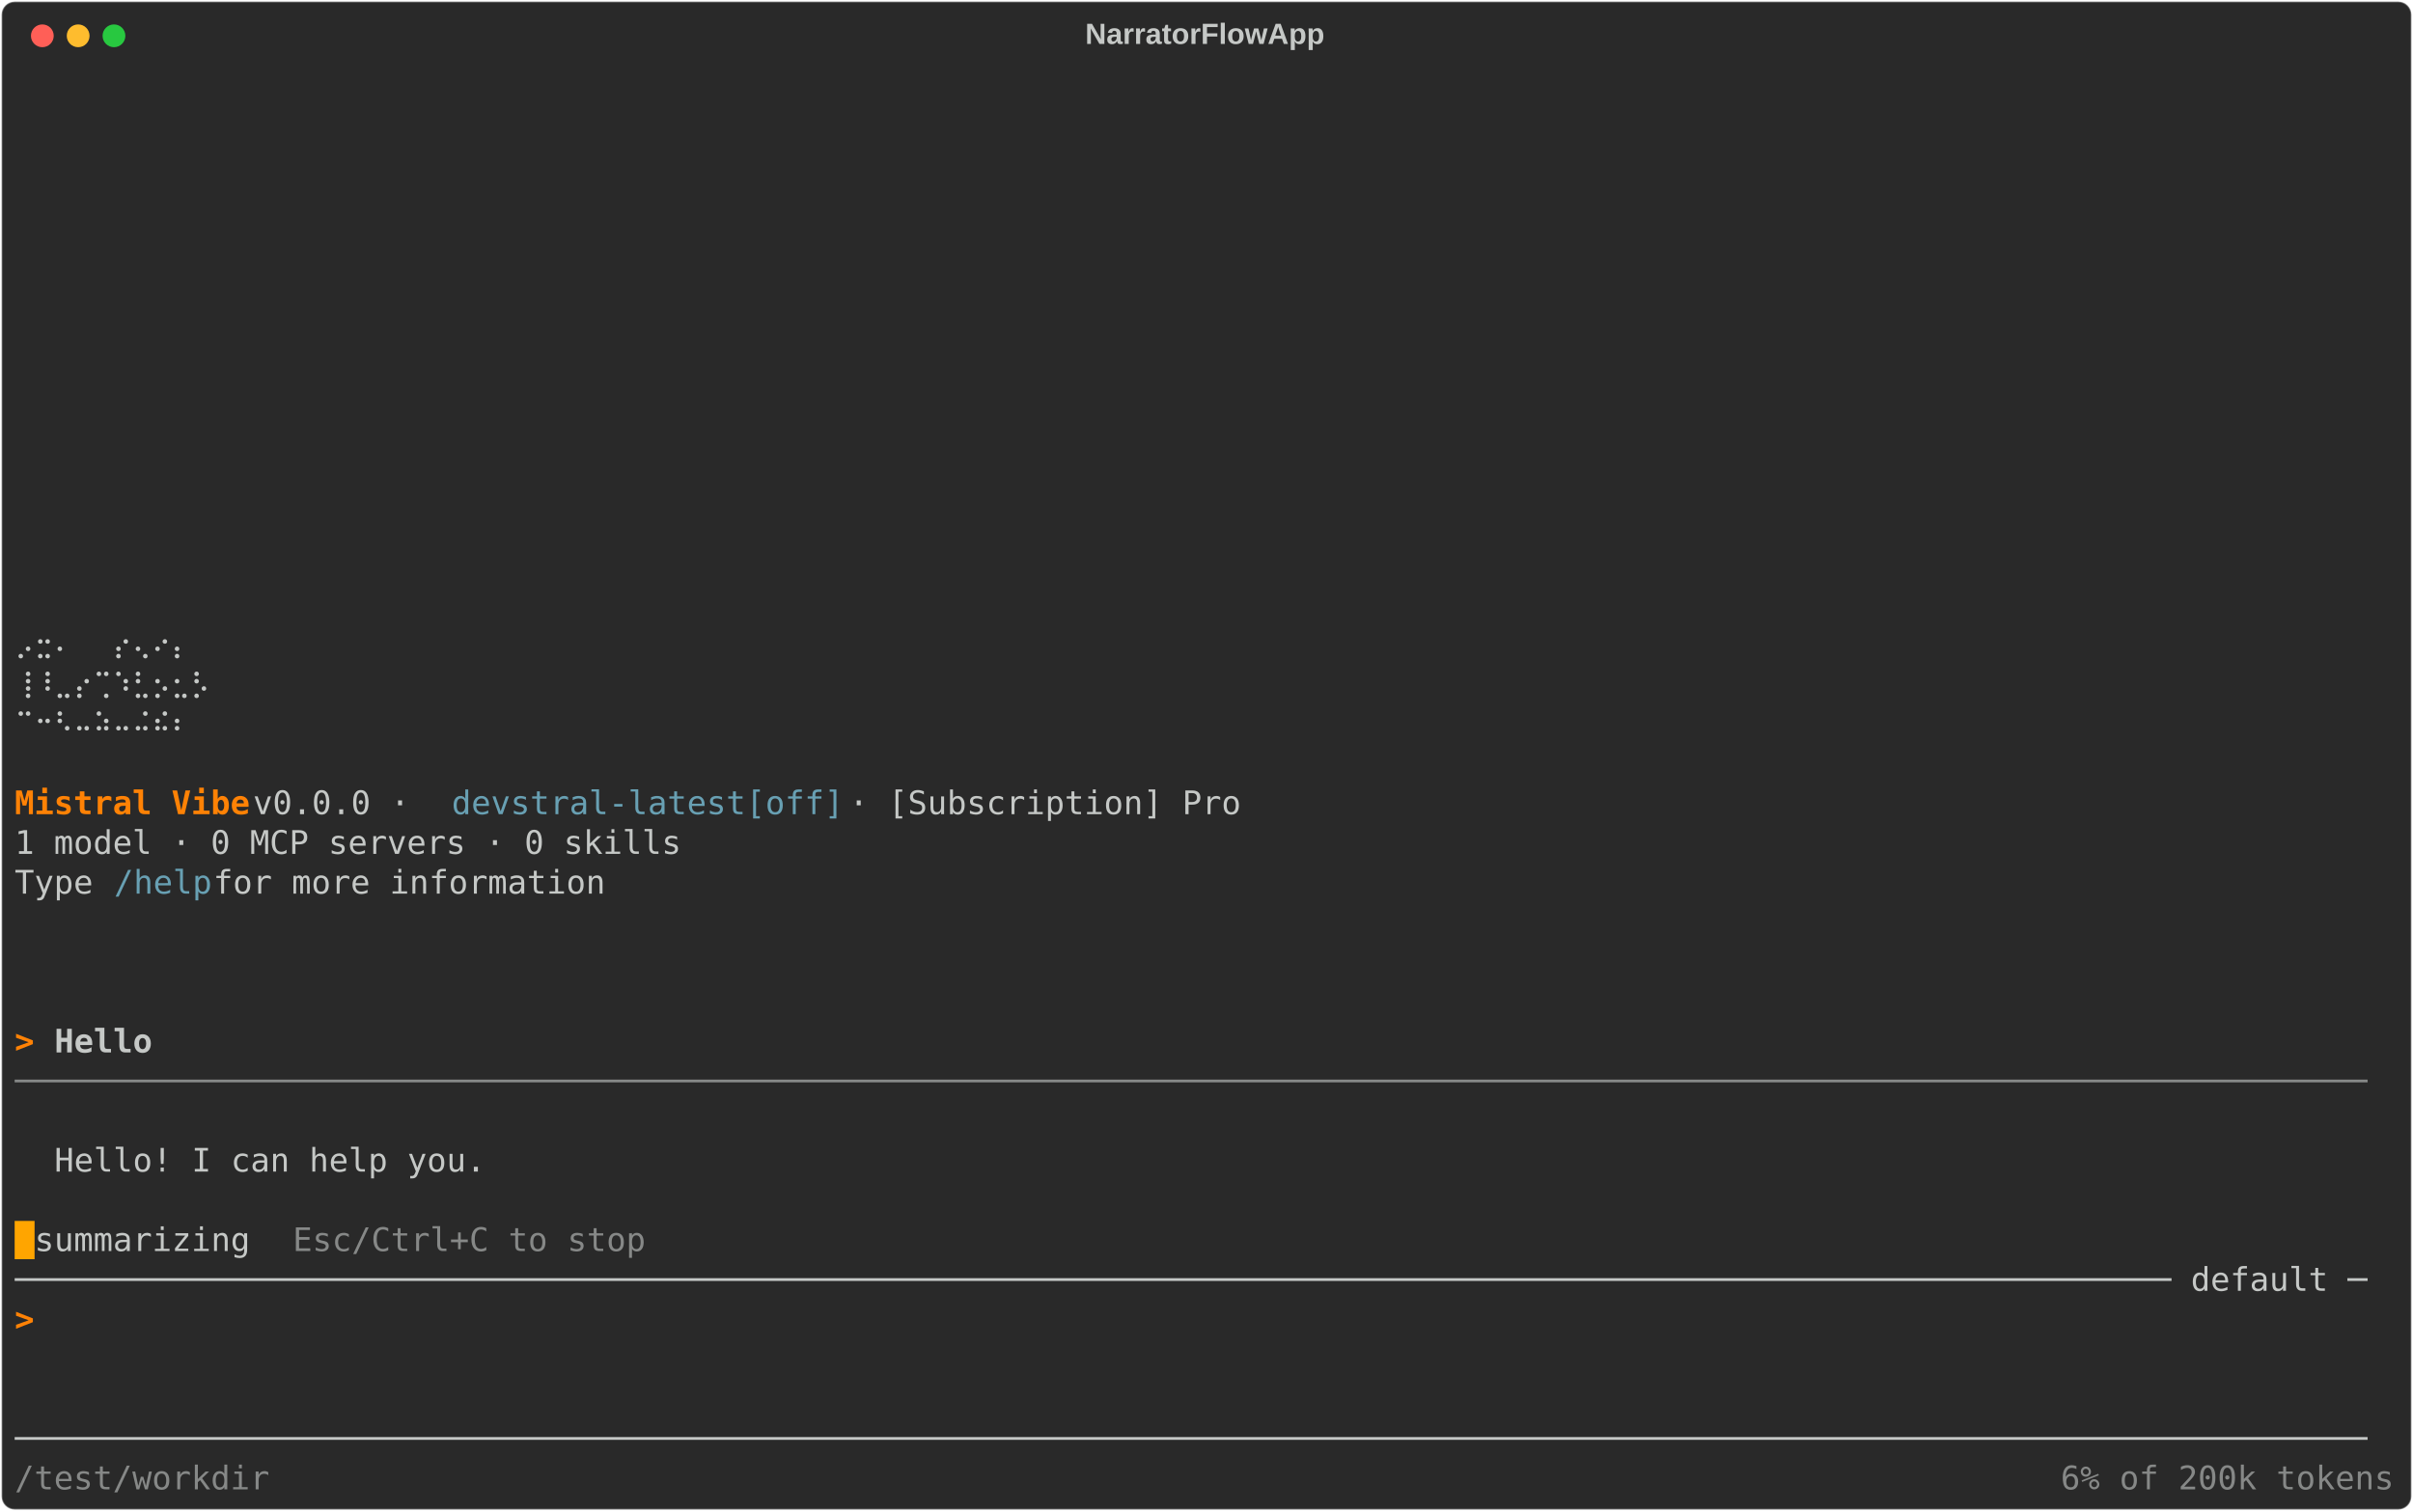
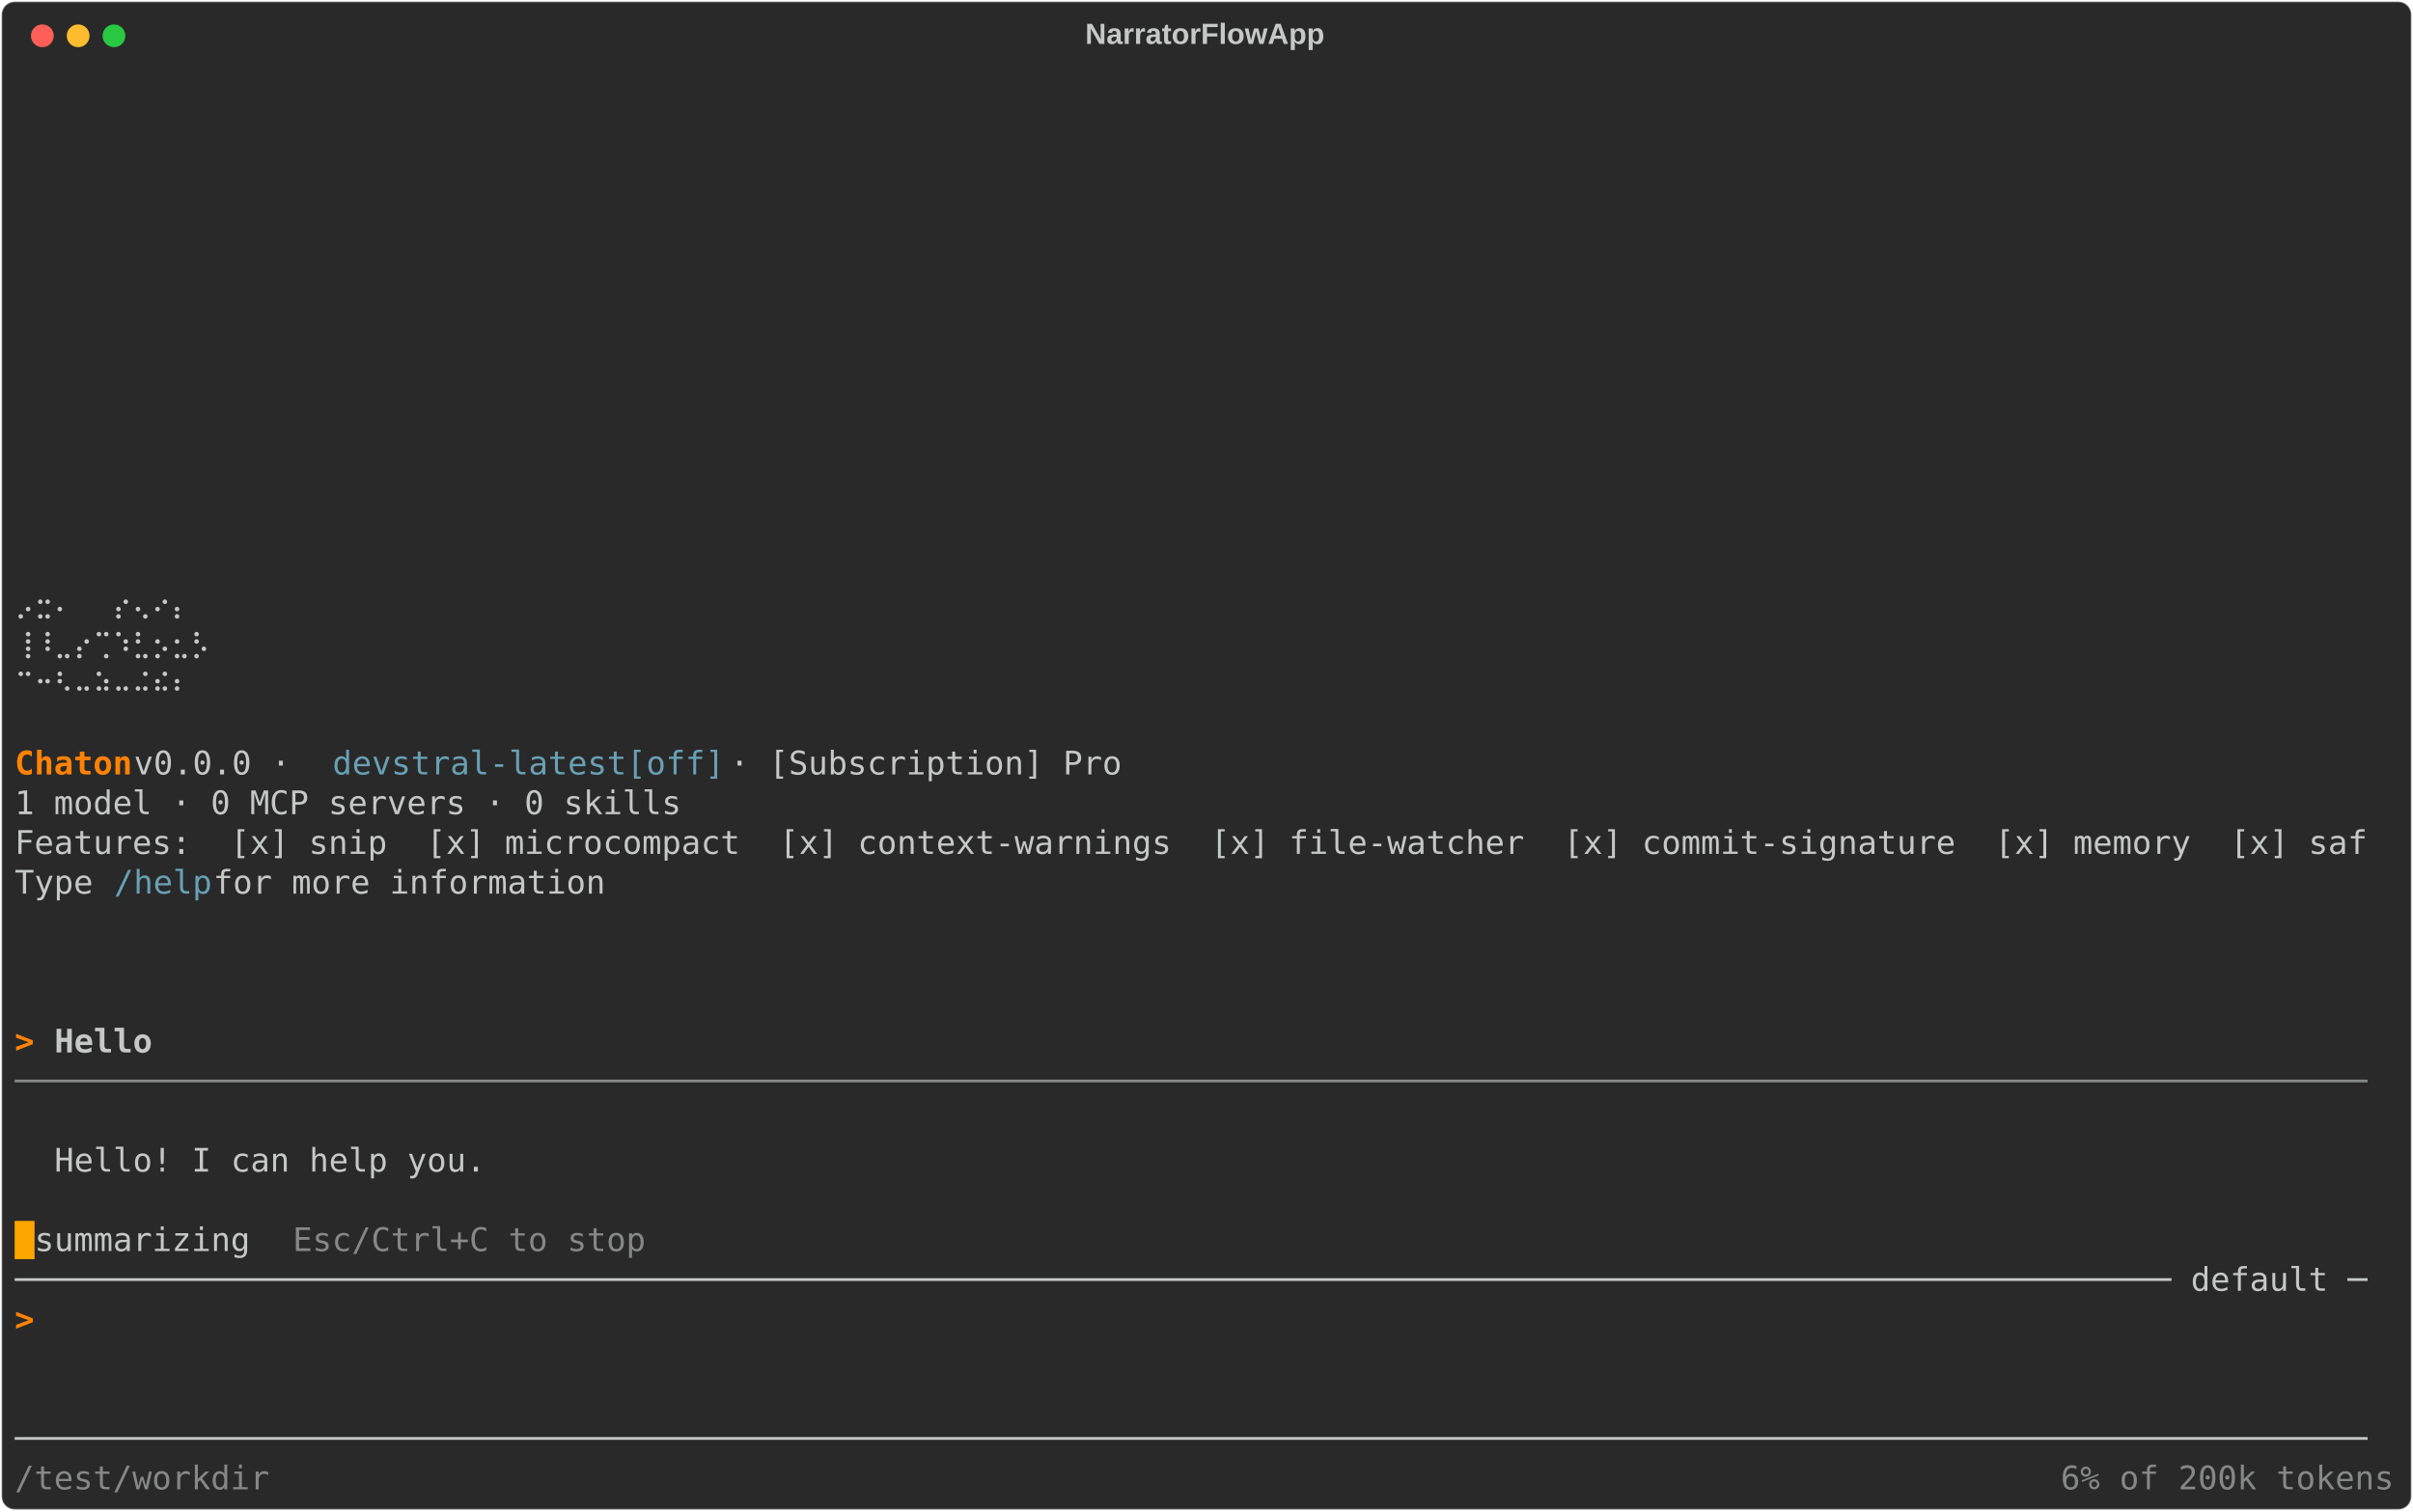
<svg xmlns="http://www.w3.org/2000/svg" class="rich-terminal" viewBox="0 0 1482 928.4">
  <style>

    @font-face {
        font-family: "Fira Code";
        src: local("FiraCode-Regular"),
                url("https://cdnjs.cloudflare.com/ajax/libs/firacode/6.2.0/woff2/FiraCode-Regular.woff2") format("woff2"),
                url("https://cdnjs.cloudflare.com/ajax/libs/firacode/6.2.0/woff/FiraCode-Regular.woff") format("woff");
        font-style: normal;
        font-weight: 400;
    }
    @font-face {
        font-family: "Fira Code";
        src: local("FiraCode-Bold"),
                url("https://cdnjs.cloudflare.com/ajax/libs/firacode/6.2.0/woff2/FiraCode-Bold.woff2") format("woff2"),
                url("https://cdnjs.cloudflare.com/ajax/libs/firacode/6.2.0/woff/FiraCode-Bold.woff") format("woff");
        font-style: bold;
        font-weight: 700;
    }

    .terminal-matrix {
        font-family: Fira Code, monospace;
        font-size: 20px;
        line-height: 24.4px;
        font-variant-east-asian: full-width;
    }

    .terminal-title {
        font-size: 18px;
        font-weight: bold;
        font-family: arial;
    }

    .terminal-r1 { fill: #c5c8c6 }
.terminal-r2 { fill: #ff8205;font-weight: bold }
.terminal-r3 { fill: #68a0b3 }
.terminal-r4 { fill: #c5c8c6;font-weight: bold }
.terminal-r5 { fill: #868887 }
.terminal-r6 { fill: #ffa500;font-weight: bold }
    </style>
  <defs>
    <clipPath id="terminal-clip-terminal">
      <rect x="0" y="0" width="1463.0" height="877.4" />
    </clipPath>
    <clipPath id="terminal-line-0">
      <rect x="0" y="1.5" width="1464" height="24.65" />
    </clipPath>
    <clipPath id="terminal-line-1">
      <rect x="0" y="25.9" width="1464" height="24.65" />
    </clipPath>
    <clipPath id="terminal-line-2">
      <rect x="0" y="50.3" width="1464" height="24.65" />
    </clipPath>
    <clipPath id="terminal-line-3">
      <rect x="0" y="74.7" width="1464" height="24.65" />
    </clipPath>
    <clipPath id="terminal-line-4">
      <rect x="0" y="99.1" width="1464" height="24.65" />
    </clipPath>
    <clipPath id="terminal-line-5">
      <rect x="0" y="123.5" width="1464" height="24.65" />
    </clipPath>
    <clipPath id="terminal-line-6">
      <rect x="0" y="147.9" width="1464" height="24.65" />
    </clipPath>
    <clipPath id="terminal-line-7">
      <rect x="0" y="172.3" width="1464" height="24.65" />
    </clipPath>
    <clipPath id="terminal-line-8">
      <rect x="0" y="196.7" width="1464" height="24.65" />
    </clipPath>
    <clipPath id="terminal-line-9">
      <rect x="0" y="221.1" width="1464" height="24.65" />
    </clipPath>
    <clipPath id="terminal-line-10">
      <rect x="0" y="245.5" width="1464" height="24.65" />
    </clipPath>
    <clipPath id="terminal-line-11">
      <rect x="0" y="269.9" width="1464" height="24.65" />
    </clipPath>
    <clipPath id="terminal-line-12">
      <rect x="0" y="294.3" width="1464" height="24.65" />
    </clipPath>
    <clipPath id="terminal-line-13">
      <rect x="0" y="318.7" width="1464" height="24.65" />
    </clipPath>
    <clipPath id="terminal-line-14">
      <rect x="0" y="343.1" width="1464" height="24.65" />
    </clipPath>
    <clipPath id="terminal-line-15">
      <rect x="0" y="367.5" width="1464" height="24.65" />
    </clipPath>
    <clipPath id="terminal-line-16">
      <rect x="0" y="391.9" width="1464" height="24.65" />
    </clipPath>
    <clipPath id="terminal-line-17">
      <rect x="0" y="416.3" width="1464" height="24.65" />
    </clipPath>
    <clipPath id="terminal-line-18">
      <rect x="0" y="440.7" width="1464" height="24.65" />
    </clipPath>
    <clipPath id="terminal-line-19">
      <rect x="0" y="465.1" width="1464" height="24.65" />
    </clipPath>
    <clipPath id="terminal-line-20">
      <rect x="0" y="489.5" width="1464" height="24.65" />
    </clipPath>
    <clipPath id="terminal-line-21">
      <rect x="0" y="513.9" width="1464" height="24.65" />
    </clipPath>
    <clipPath id="terminal-line-22">
      <rect x="0" y="538.3" width="1464" height="24.65" />
    </clipPath>
    <clipPath id="terminal-line-23">
      <rect x="0" y="562.7" width="1464" height="24.65" />
    </clipPath>
    <clipPath id="terminal-line-24">
      <rect x="0" y="587.1" width="1464" height="24.65" />
    </clipPath>
    <clipPath id="terminal-line-25">
      <rect x="0" y="611.5" width="1464" height="24.65" />
    </clipPath>
    <clipPath id="terminal-line-26">
      <rect x="0" y="635.9" width="1464" height="24.65" />
    </clipPath>
    <clipPath id="terminal-line-27">
      <rect x="0" y="660.3" width="1464" height="24.65" />
    </clipPath>
    <clipPath id="terminal-line-28">
      <rect x="0" y="684.7" width="1464" height="24.65" />
    </clipPath>
    <clipPath id="terminal-line-29">
      <rect x="0" y="709.1" width="1464" height="24.65" />
    </clipPath>
    <clipPath id="terminal-line-30">
      <rect x="0" y="733.5" width="1464" height="24.65" />
    </clipPath>
    <clipPath id="terminal-line-31">
      <rect x="0" y="757.9" width="1464" height="24.65" />
    </clipPath>
    <clipPath id="terminal-line-32">
      <rect x="0" y="782.3" width="1464" height="24.65" />
    </clipPath>
    <clipPath id="terminal-line-33">
      <rect x="0" y="806.7" width="1464" height="24.65" />
    </clipPath>
    <clipPath id="terminal-line-34">
      <rect x="0" y="831.1" width="1464" height="24.65" />
    </clipPath>
  </defs>
  <rect fill="#292929" stroke="rgba(255,255,255,0.35)" stroke-width="1" x="1" y="1" width="1480" height="926.4" rx="8" />
  <text class="terminal-title" fill="#c5c8c6" text-anchor="middle" x="740" y="27">NarratorFlowApp</text>
  <g transform="translate(26,22)">
    <circle cx="0" cy="0" r="7" fill="#ff5f57" />
    <circle cx="22" cy="0" r="7" fill="#febc2e" />
    <circle cx="44" cy="0" r="7" fill="#28c840" />
  </g>
  <g transform="translate(9, 41)" clip-path="url(#terminal-clip-terminal)">
    <g class="terminal-matrix">
      <text class="terminal-r1" x="1464" y="20" textLength="12.2" clip-path="url(#terminal-line-0)">
</text>
      <text class="terminal-r1" x="1464" y="44.4" textLength="12.2" clip-path="url(#terminal-line-1)">
</text>
      <text class="terminal-r1" x="1464" y="68.8" textLength="12.2" clip-path="url(#terminal-line-2)">
</text>
      <text class="terminal-r1" x="1464" y="93.2" textLength="12.2" clip-path="url(#terminal-line-3)">
</text>
      <text class="terminal-r1" x="1464" y="117.6" textLength="12.2" clip-path="url(#terminal-line-4)">
</text>
      <text class="terminal-r1" x="1464" y="142" textLength="12.2" clip-path="url(#terminal-line-5)">
</text>
      <text class="terminal-r1" x="1464" y="166.4" textLength="12.2" clip-path="url(#terminal-line-6)">
</text>
      <text class="terminal-r1" x="1464" y="190.8" textLength="12.2" clip-path="url(#terminal-line-7)">
</text>
      <text class="terminal-r1" x="1464" y="215.2" textLength="12.2" clip-path="url(#terminal-line-8)">
</text>
      <text class="terminal-r1" x="1464" y="239.6" textLength="12.2" clip-path="url(#terminal-line-9)">
</text>
      <text class="terminal-r1" x="1464" y="264" textLength="12.2" clip-path="url(#terminal-line-10)">
</text>
      <text class="terminal-r1" x="1464" y="288.4" textLength="12.2" clip-path="url(#terminal-line-11)">
</text>
      <text class="terminal-r1" x="1464" y="312.8" textLength="12.2" clip-path="url(#terminal-line-12)">
</text>
+       <text class="terminal-r1" x="0" y="337.2" textLength="134.2" clip-path="url(#terminal-line-13)">  ⡠⣒⠄  ⡔⢄⠔⡄</text>
      <text class="terminal-r1" x="1464" y="337.2" textLength="12.2" clip-path="url(#terminal-line-13)">
</text>
-       <text class="terminal-r1" x="0" y="361.6" textLength="134.2" clip-path="url(#terminal-line-14)">  ⡠⣒⠄  ⡔⢄⠔⡄</text>
+       <text class="terminal-r1" x="0" y="361.6" textLength="134.2" clip-path="url(#terminal-line-14)"> ⢸⠸⣀⡔⢉⠱⣃⡢⣂⡣</text>
      <text class="terminal-r1" x="1464" y="361.6" textLength="12.2" clip-path="url(#terminal-line-14)">
</text>
-       <text class="terminal-r1" x="0" y="386" textLength="134.2" clip-path="url(#terminal-line-15)"> ⢸⠸⣀⡔⢉⠱⣃⡢⣂⡣</text>
+       <text class="terminal-r1" x="0" y="386" textLength="134.2" clip-path="url(#terminal-line-15)">  ⠉⠒⠣⠤⠵⠤⠬⠮⠆</text>
      <text class="terminal-r1" x="1464" y="386" textLength="12.2" clip-path="url(#terminal-line-15)">
</text>
-       <text class="terminal-r1" x="0" y="410.4" textLength="134.2" clip-path="url(#terminal-line-16)">  ⠉⠒⠣⠤⠵⠤⠬⠮⠆</text>
      <text class="terminal-r1" x="1464" y="410.4" textLength="12.2" clip-path="url(#terminal-line-16)">
</text>
+       <text class="terminal-r2" x="0" y="434.8" textLength="73.2" clip-path="url(#terminal-line-17)">Chaton</text>
+       <text class="terminal-r1" x="73.2" y="434.8" textLength="122" clip-path="url(#terminal-line-17)"> v0.0.0 · </text>
+       <text class="terminal-r3" x="195.2" y="434.8" textLength="244" clip-path="url(#terminal-line-17)">devstral-latest[off]</text>
+       <text class="terminal-r1" x="439.2" y="434.8" textLength="256.2" clip-path="url(#terminal-line-17)"> · [Subscription] Pro</text>
      <text class="terminal-r1" x="1464" y="434.8" textLength="12.2" clip-path="url(#terminal-line-17)">
</text>
-       <text class="terminal-r2" x="0" y="459.2" textLength="146.4" clip-path="url(#terminal-line-18)">Mistral Vibe</text>
-       <text class="terminal-r1" x="146.4" y="459.2" textLength="122" clip-path="url(#terminal-line-18)"> v0.0.0 · </text>
-       <text class="terminal-r3" x="268.4" y="459.2" textLength="244" clip-path="url(#terminal-line-18)">devstral-latest[off]</text>
-       <text class="terminal-r1" x="512.4" y="459.2" textLength="256.2" clip-path="url(#terminal-line-18)"> · [Subscription] Pro</text>
+       <text class="terminal-r1" x="0" y="459.2" textLength="414.8" clip-path="url(#terminal-line-18)">1 model · 0 MCP servers · 0 skills</text>
      <text class="terminal-r1" x="1464" y="459.2" textLength="12.2" clip-path="url(#terminal-line-18)">
</text>
-       <text class="terminal-r1" x="0" y="483.6" textLength="414.8" clip-path="url(#terminal-line-19)">1 model · 0 MCP servers · 0 skills</text>
+       <text class="terminal-r1" x="0" y="483.6" textLength="1464" clip-path="url(#terminal-line-19)">Features:  [x] snip  [x] microcompact  [x] context-warnings  [x] file-watcher  [x] commit-signature  [x] memory  [x] saf</text>
      <text class="terminal-r1" x="1464" y="483.6" textLength="12.2" clip-path="url(#terminal-line-19)">
</text>
      <text class="terminal-r1" x="0" y="508" textLength="61" clip-path="url(#terminal-line-20)">Type </text>
      <text class="terminal-r3" x="61" y="508" textLength="61" clip-path="url(#terminal-line-20)">/help</text>
      <text class="terminal-r1" x="122" y="508" textLength="256.2" clip-path="url(#terminal-line-20)"> for more information</text>
      <text class="terminal-r1" x="1464" y="508" textLength="12.2" clip-path="url(#terminal-line-20)">
</text>
      <text class="terminal-r1" x="1464" y="532.4" textLength="12.2" clip-path="url(#terminal-line-21)">
</text>
      <text class="terminal-r1" x="1464" y="556.8" textLength="12.2" clip-path="url(#terminal-line-22)">
</text>
      <text class="terminal-r1" x="1464" y="581.2" textLength="12.2" clip-path="url(#terminal-line-23)">
</text>
      <text class="terminal-r2" x="0" y="605.6" textLength="24.4" clip-path="url(#terminal-line-24)">&gt; </text>
      <text class="terminal-r4" x="24.4" y="605.6" textLength="61" clip-path="url(#terminal-line-24)">Hello</text>
      <text class="terminal-r1" x="1464" y="605.6" textLength="12.2" clip-path="url(#terminal-line-24)">
</text>
      <text class="terminal-r5" x="0" y="630" textLength="1464" clip-path="url(#terminal-line-25)">────────────────────────────────────────────────────────────────────────────────────────────────────────────────────────</text>
      <text class="terminal-r1" x="1464" y="630" textLength="12.2" clip-path="url(#terminal-line-25)">
</text>
      <text class="terminal-r1" x="1464" y="654.4" textLength="12.2" clip-path="url(#terminal-line-26)">
</text>
      <text class="terminal-r1" x="24.4" y="678.8" textLength="268.4" clip-path="url(#terminal-line-27)">Hello! I can help you.</text>
      <text class="terminal-r1" x="1464" y="678.8" textLength="12.2" clip-path="url(#terminal-line-27)">
</text>
      <text class="terminal-r1" x="1464" y="703.2" textLength="12.2" clip-path="url(#terminal-line-28)">
</text>
      <text class="terminal-r6" x="0" y="727.6" textLength="12.2" clip-path="url(#terminal-line-29)">█</text>
      <text class="terminal-r1" x="12.2" y="727.6" textLength="158.6" clip-path="url(#terminal-line-29)"> summarizing </text>
      <text class="terminal-r5" x="170.8" y="727.6" textLength="219.6" clip-path="url(#terminal-line-29)">Esc/Ctrl+C to stop</text>
      <text class="terminal-r1" x="1464" y="727.6" textLength="12.2" clip-path="url(#terminal-line-29)">
</text>
      <text class="terminal-r1" x="0" y="752" textLength="1464" clip-path="url(#terminal-line-30)">────────────────────────────────────────────────────────────────────────────────────────────────────────────── default ─</text>
      <text class="terminal-r1" x="1464" y="752" textLength="12.2" clip-path="url(#terminal-line-30)">
</text>
      <text class="terminal-r2" x="0" y="776.4" textLength="12.2" clip-path="url(#terminal-line-31)">&gt;</text>
      <text class="terminal-r1" x="1464" y="776.4" textLength="12.2" clip-path="url(#terminal-line-31)">
</text>
      <text class="terminal-r1" x="1464" y="800.8" textLength="12.2" clip-path="url(#terminal-line-32)">
</text>
      <text class="terminal-r1" x="1464" y="825.2" textLength="12.2" clip-path="url(#terminal-line-33)">
</text>
      <text class="terminal-r1" x="0" y="849.6" textLength="1464" clip-path="url(#terminal-line-34)">────────────────────────────────────────────────────────────────────────────────────────────────────────────────────────</text>
      <text class="terminal-r1" x="1464" y="849.6" textLength="12.2" clip-path="url(#terminal-line-34)">
</text>
      <text class="terminal-r5" x="0" y="874" textLength="158.6" clip-path="url(#terminal-line-35)">/test/workdir</text>
      <text class="terminal-r5" x="1256.6" y="874" textLength="207.4" clip-path="url(#terminal-line-35)">6% of 200k tokens</text>
    </g>
  </g>
</svg>
